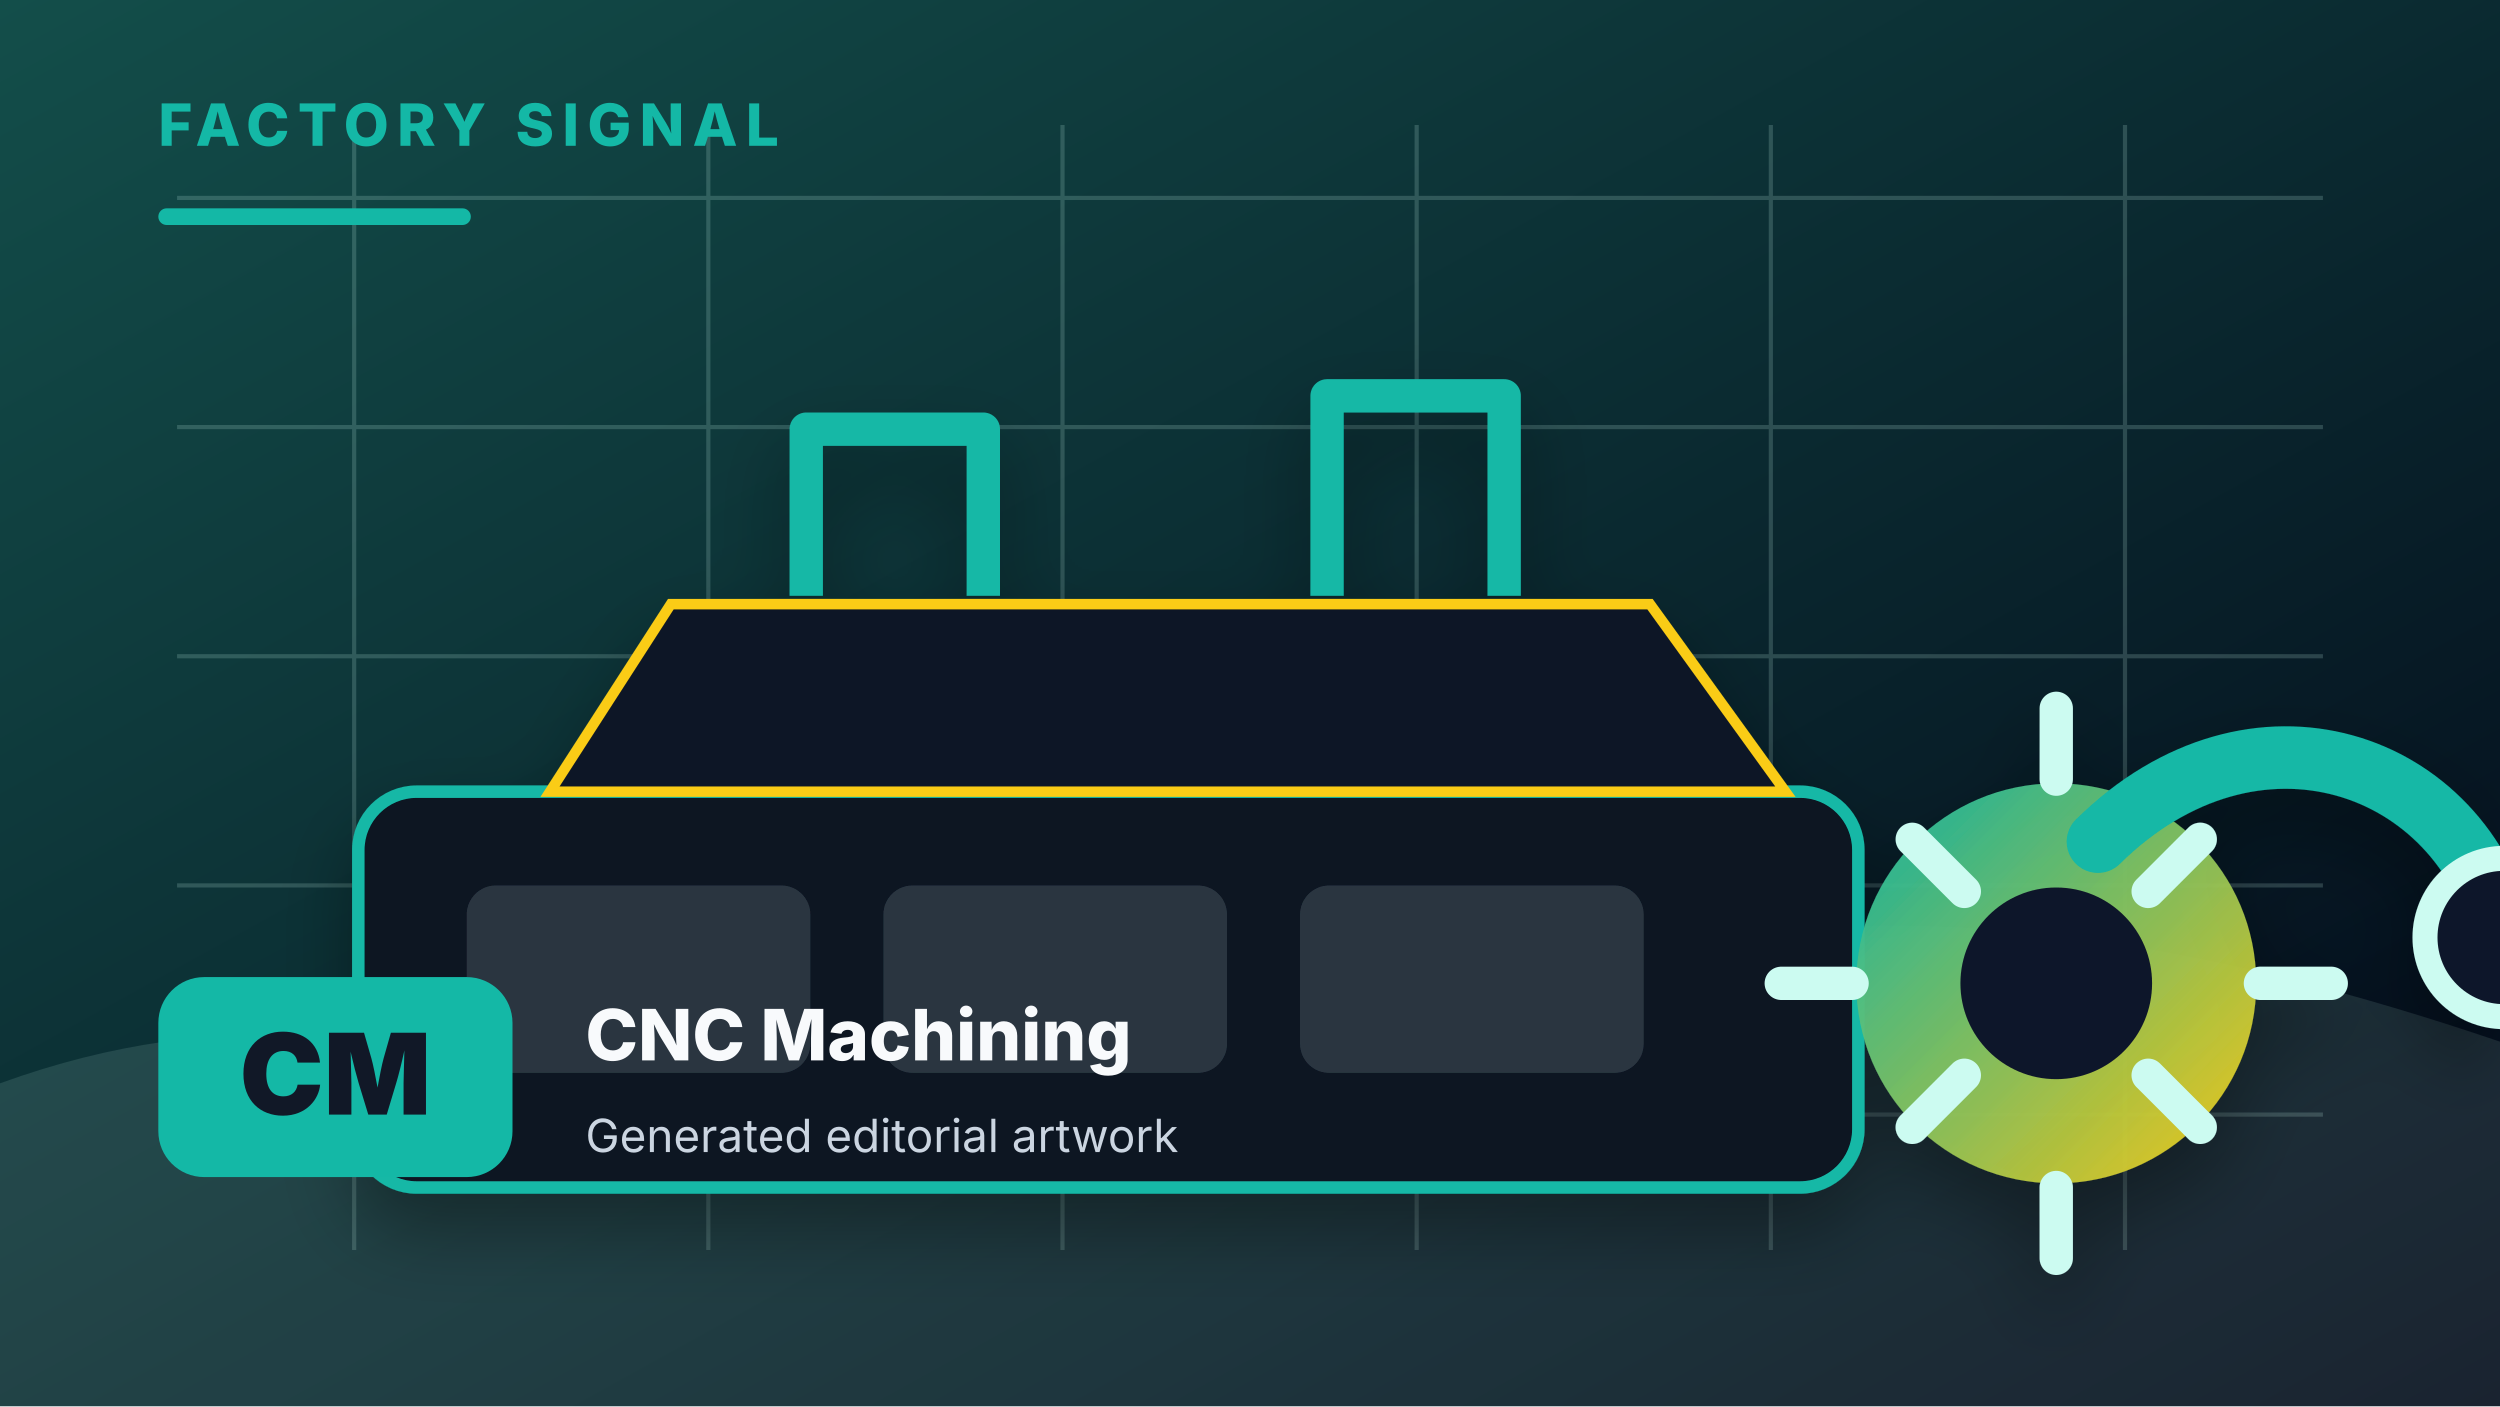
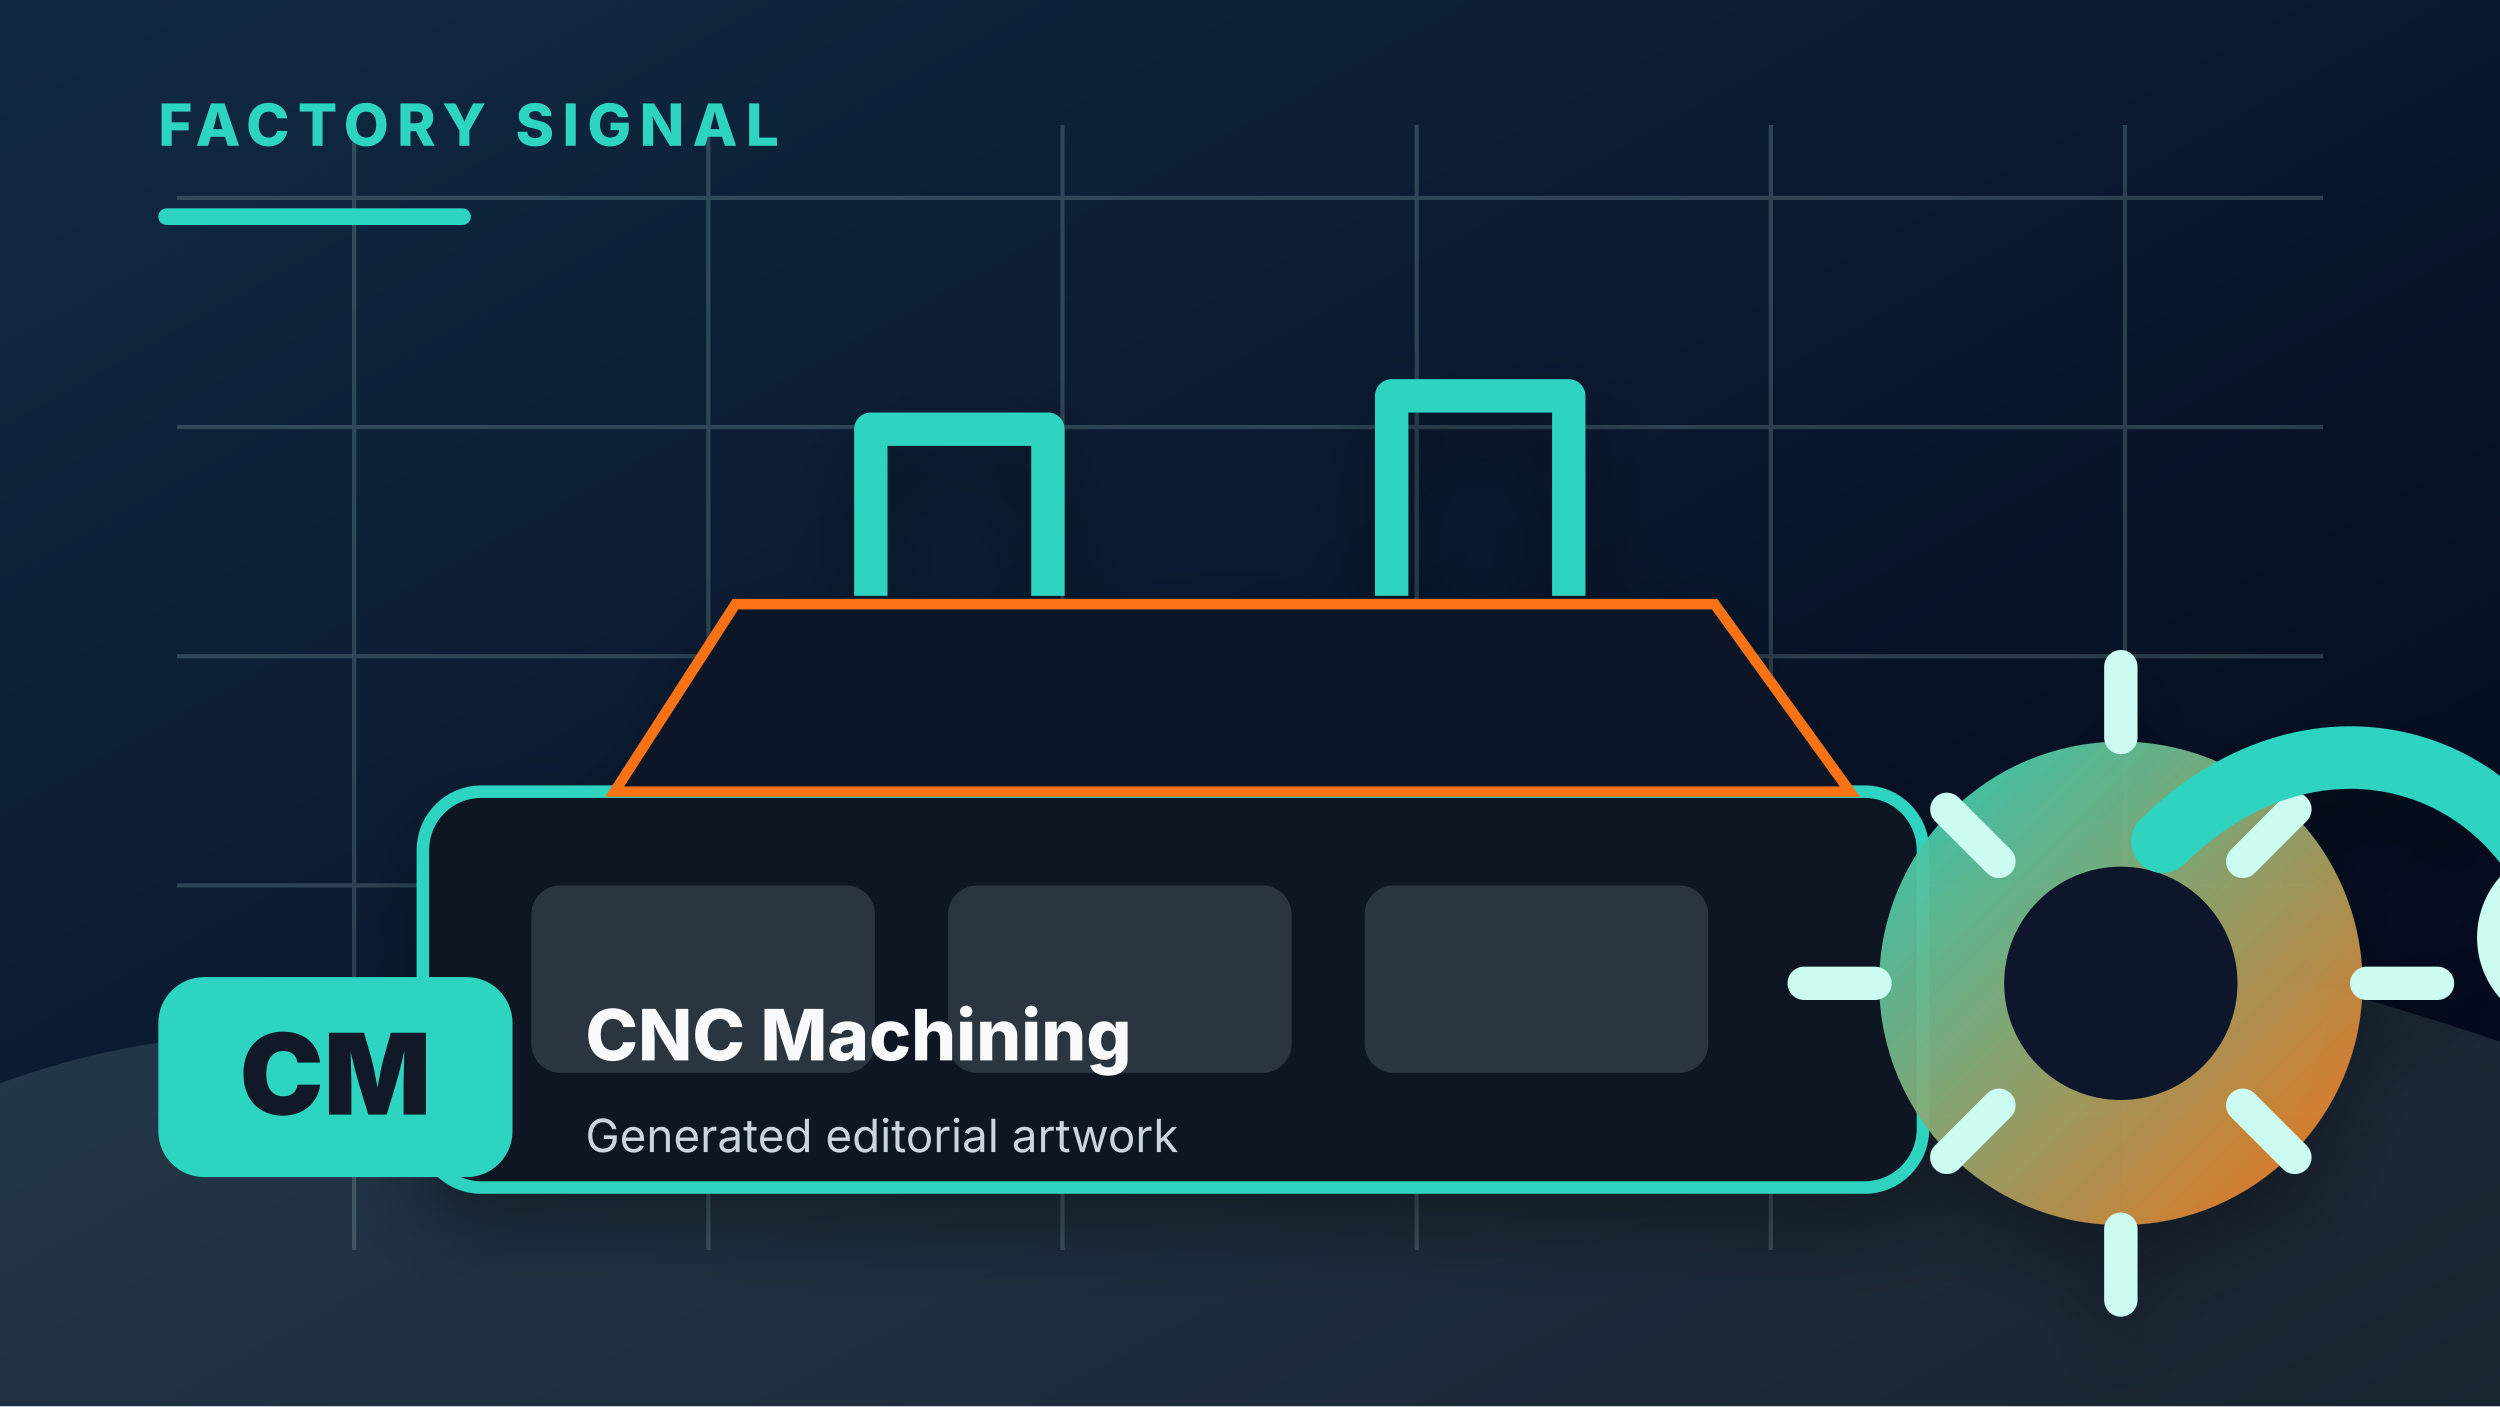
- <svg xmlns="http://www.w3.org/2000/svg" viewBox="0 0 1200 675" role="img" aria-labelledby="title desc">
-   <defs>
-     <linearGradient id="bg" x1="0" y1="0" x2="1" y2="1">
-       <stop offset="0" stop-color="#134e4a" />
-       <stop offset="1" stop-color="#020617" />
-     </linearGradient>
-     <linearGradient id="accent" x1="0" y1="0" x2="1" y2="1">
-       <stop offset="0" stop-color="#14b8a6" />
-       <stop offset="1" stop-color="#facc15" />
-     </linearGradient>
-     <filter id="shadow" x="-20%" y="-20%" width="140%" height="140%">
-       <feDropShadow dx="0" dy="18" stdDeviation="18" flood-color="#000000" flood-opacity="0.35" />
-     </filter>
-   </defs>
-   <rect width="1200" height="675" fill="url(#bg)" />
-   <path d="M0 520 C220 440 340 595 560 520 S920 405 1200 500 V675 H0Z" fill="#ccfbf1" opacity="0.12" />
-   <g opacity="0.18" stroke="#ccfbf1" stroke-width="2">
-     <path d="M85 95H1115M85 205H1115M85 315H1115M85 425H1115M85 535H1115" />
-     <path d="M170 60V600M340 60V600M510 60V600M680 60V600M850 60V600M1020 60V600" />
-   </g>
-   <g transform="translate(172 120)" filter="url(#shadow)">
-     <rect x="0" y="260" width="720" height="190" rx="28" fill="#0b1220" stroke="#14b8a6" stroke-width="6" />
-     <rect x="52" y="305" width="165" height="90" rx="14" fill="#ccfbf1" opacity="0.16" />
-     <rect x="252" y="305" width="165" height="90" rx="14" fill="#ccfbf1" opacity="0.16" />
-     <rect x="452" y="305" width="165" height="90" rx="14" fill="#ccfbf1" opacity="0.16" />
-     <path d="M92 260 L150 170 H620 L685 260Z" fill="#111827" stroke="#facc15" stroke-width="5" />
-     <path d="M215 166 V86 H300 V166M465 166 V70 H550 V166" fill="none" stroke="#14b8a6" stroke-width="16" stroke-linejoin="round" />
-     <circle cx="815" cy="352" r="96" fill="url(#accent)" opacity="0.95" />
-     <circle cx="815" cy="352" r="46" fill="#0f172a" />
-     <g stroke="#ccfbf1" stroke-width="16" stroke-linecap="round">
-       <path d="M815 220v34M815 484v-34M683 352h34M947 352h-34" />
-       <path d="M745.88 282.88l25 25M884.12 282.88l-25 25M745.88 421.12l25-25M884.12 421.12l-25-25" />
+ <svg xmlns="http://www.w3.org/2000/svg" width="1600" height="900" viewBox="0 0 1600 900" role="img" aria-labelledby="title desc">
+   <g transform="scale(1.333333)">
+     <defs>
+       <linearGradient id="bg" x1="0" y1="0" x2="1" y2="1">
+         <stop offset="0" stop-color="#102a43" />
+         <stop offset="1" stop-color="#020617" />
+       </linearGradient>
+       <linearGradient id="accent" x1="0" y1="0" x2="1" y2="1">
+         <stop offset="0" stop-color="#2dd4bf" />
+         <stop offset="1" stop-color="#f97316" />
+       </linearGradient>
+       <filter id="shadow" x="-20%" y="-20%" width="140%" height="140%">
+         <feDropShadow dx="0" dy="18" stdDeviation="18" flood-color="#000000" flood-opacity="0.35" />
+       </filter>
+     </defs>
+     <rect width="1200" height="675" fill="url(#bg)" />
+     <path d="M0 520 C220 440 340 595 560 520 S920 405 1200 500 V675 H0Z" fill="#ccfbf1" opacity="0.12" />
+     <g opacity="0.18" stroke="#ccfbf1" stroke-width="2">
+       <path d="M85 95H1115M85 205H1115M85 315H1115M85 425H1115M85 535H1115" />
+       <path d="M170 60V600M340 60V600M510 60V600M680 60V600M850 60V600M1020 60V600" />
    </g>
-     <path d="M835 284 C910 210 1010 245 1030 330" fill="none" stroke="#14b8a6" stroke-width="30" stroke-linecap="round" />
-     <path d="M1030 330 l218 58" stroke="#facc15" stroke-width="34" stroke-linecap="round" />
-     <circle cx="1030" cy="330" r="38" fill="#0f172a" stroke="#ccfbf1" stroke-width="12" />
-     <path d="M1248 388 l54 -35M1248 388 l46 45" stroke="#14b8a6" stroke-width="18" stroke-linecap="round" />
-   </g>
-   <g transform="translate(76 70)">
-     <text x="0" y="0" fill="#14b8a6" font-family="Inter, Arial, sans-serif" font-size="28" font-weight="800" letter-spacing="4">FACTORY SIGNAL</text>
-     <rect x="0" y="30" width="150" height="8" rx="4" fill="#14b8a6" />
-   </g>
-   <g transform="translate(76 535)">
-     <rect x="0" y="-66" width="170" height="96" rx="22" fill="#14b8a6" />
-     <text x="85" y="0" text-anchor="middle" fill="#111827" font-family="Inter, Arial, sans-serif" font-size="54" font-weight="900">CM</text>
-     <text x="205" y="-26" fill="#f8fafc" font-family="Inter, Arial, sans-serif" font-size="34" font-weight="800">CNC Machining</text>
-     <text x="205" y="18" fill="#cbd5e1" font-family="Inter, Arial, sans-serif" font-size="22">Generated editorial artwork</text>
+     <g transform="translate(203 120)" filter="url(#shadow)">
+       <rect x="0" y="260" width="720" height="190" rx="28" fill="#0b1220" stroke="#2dd4bf" stroke-width="6" />
+       <rect x="52" y="305" width="165" height="90" rx="14" fill="#ccfbf1" opacity="0.16" />
+       <rect x="252" y="305" width="165" height="90" rx="14" fill="#ccfbf1" opacity="0.16" />
+       <rect x="452" y="305" width="165" height="90" rx="14" fill="#ccfbf1" opacity="0.16" />
+       <path d="M92 260 L150 170 H620 L685 260Z" fill="#111827" stroke="#f97316" stroke-width="5" />
+       <path d="M215 166 V86 H300 V166M465 166 V70 H550 V166" fill="none" stroke="#2dd4bf" stroke-width="16" stroke-linejoin="round" />
+       <circle cx="815" cy="352" r="116" fill="url(#accent)" opacity="0.95" />
+       <circle cx="815" cy="352" r="56" fill="#0f172a" />
+       <g stroke="#ccfbf1" stroke-width="16" stroke-linecap="round">
+         <path d="M815 200v34M815 504v-34M663 352h34M967 352h-34" />
+         <path d="M731.48 268.48l25 25M898.52 268.48l-25 25M731.48 435.52l25-25M898.52 435.52l-25-25" />
+       </g>
+       <path d="M835 284 C910 210 1010 245 1030 330" fill="none" stroke="#2dd4bf" stroke-width="30" stroke-linecap="round" />
+       <path d="M1030 330 l205 58" stroke="#f97316" stroke-width="34" stroke-linecap="round" />
+       <circle cx="1030" cy="330" r="38" fill="#0f172a" stroke="#ccfbf1" stroke-width="12" />
+       <path d="M1235 388 l54 -35M1235 388 l46 45" stroke="#2dd4bf" stroke-width="18" stroke-linecap="round" />
+     </g>
+     <g transform="translate(76 70)">
+       <text x="0" y="0" fill="#2dd4bf" font-family="Inter, Arial, sans-serif" font-size="28" font-weight="800" letter-spacing="4">FACTORY SIGNAL</text>
+       <rect x="0" y="30" width="150" height="8" rx="4" fill="#2dd4bf" />
+     </g>
+     <g transform="translate(76 535)">
+       <rect x="0" y="-66" width="170" height="96" rx="22" fill="#2dd4bf" />
+       <text x="85" y="0" text-anchor="middle" fill="#111827" font-family="Inter, Arial, sans-serif" font-size="54" font-weight="900">CM</text>
+       <text x="205" y="-26" fill="#f8fafc" font-family="Inter, Arial, sans-serif" font-size="34" font-weight="800">CNC Machining</text>
+       <text x="205" y="18" fill="#cbd5e1" font-family="Inter, Arial, sans-serif" font-size="22">Generated editorial artwork</text>
+     </g>
  </g>
</svg>
